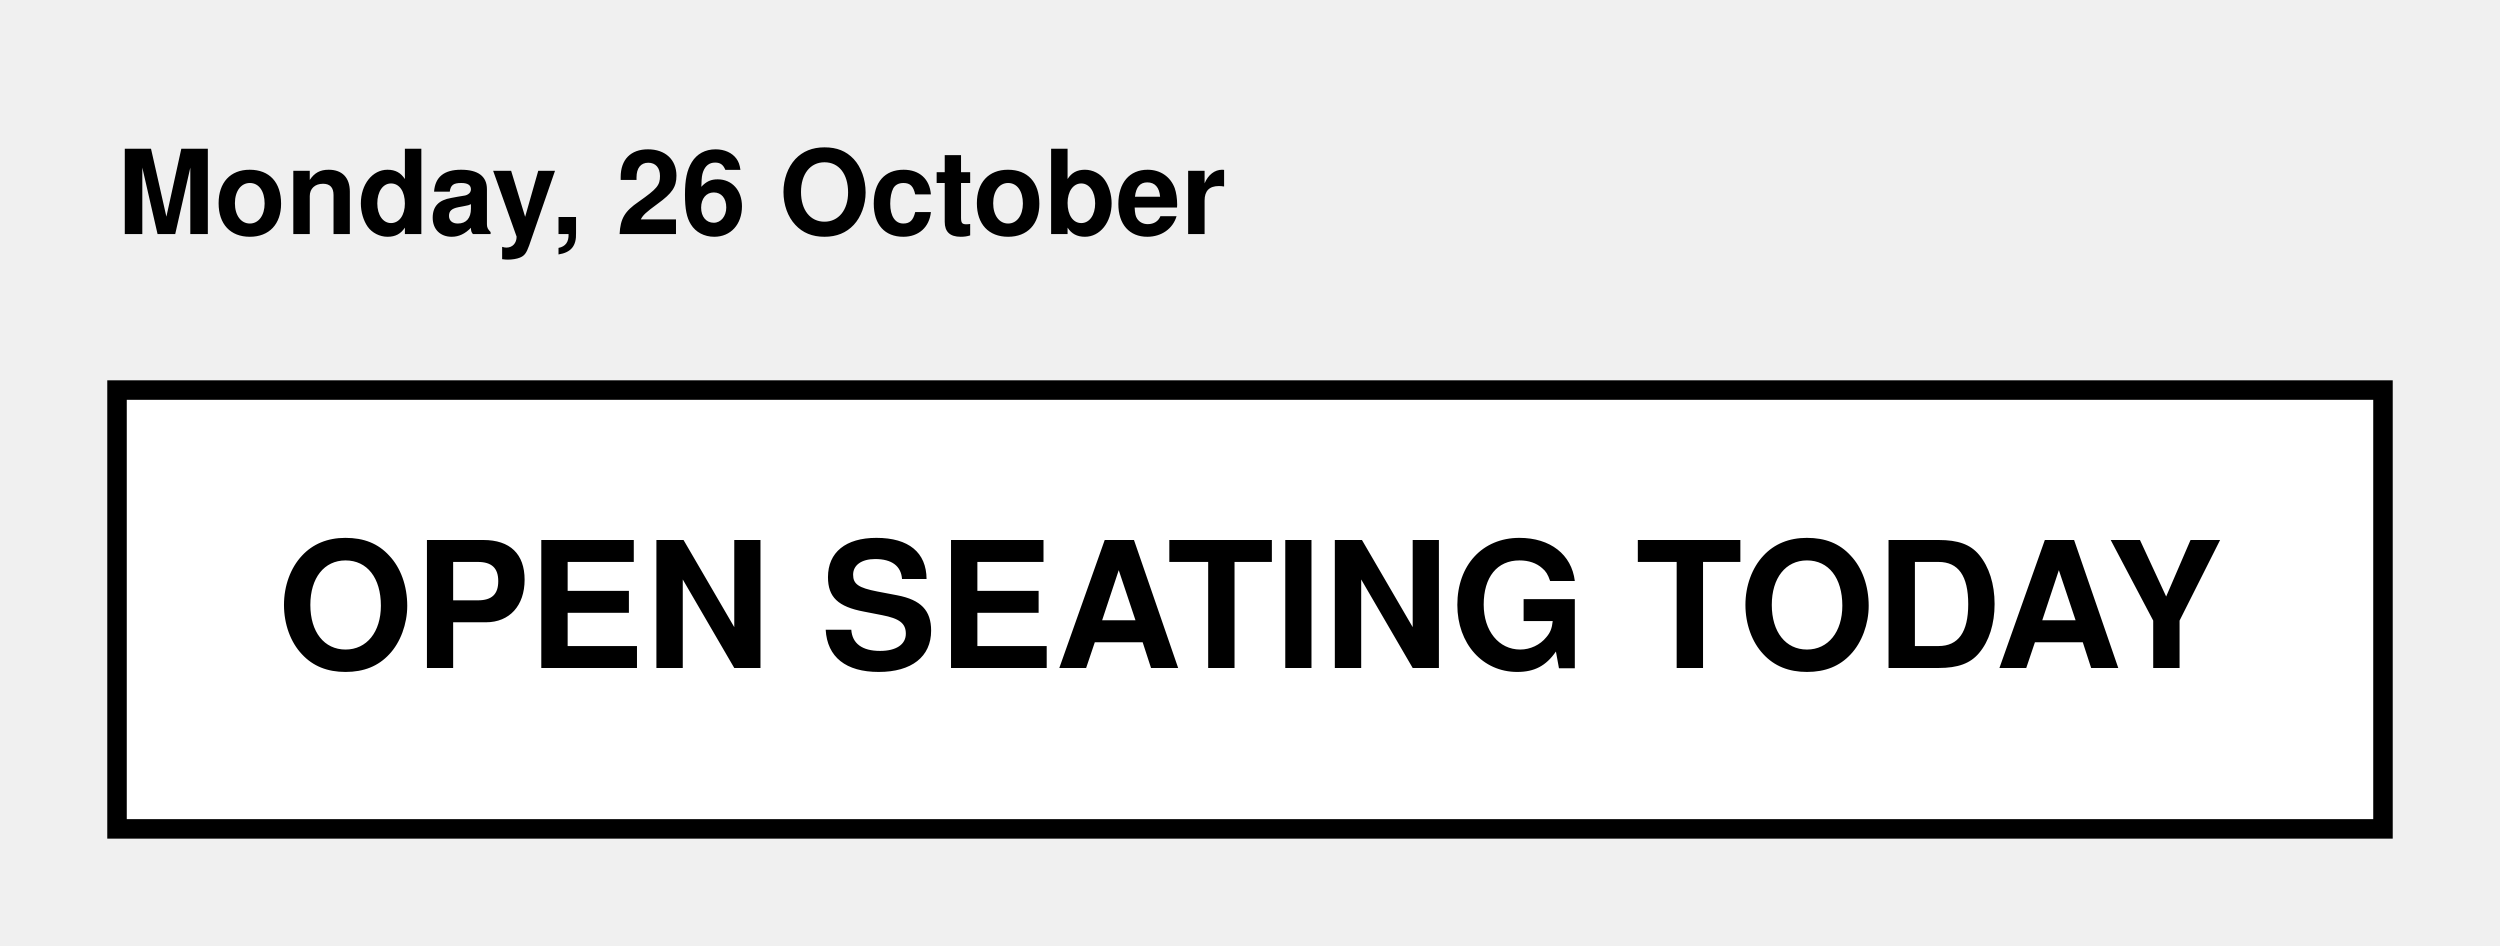
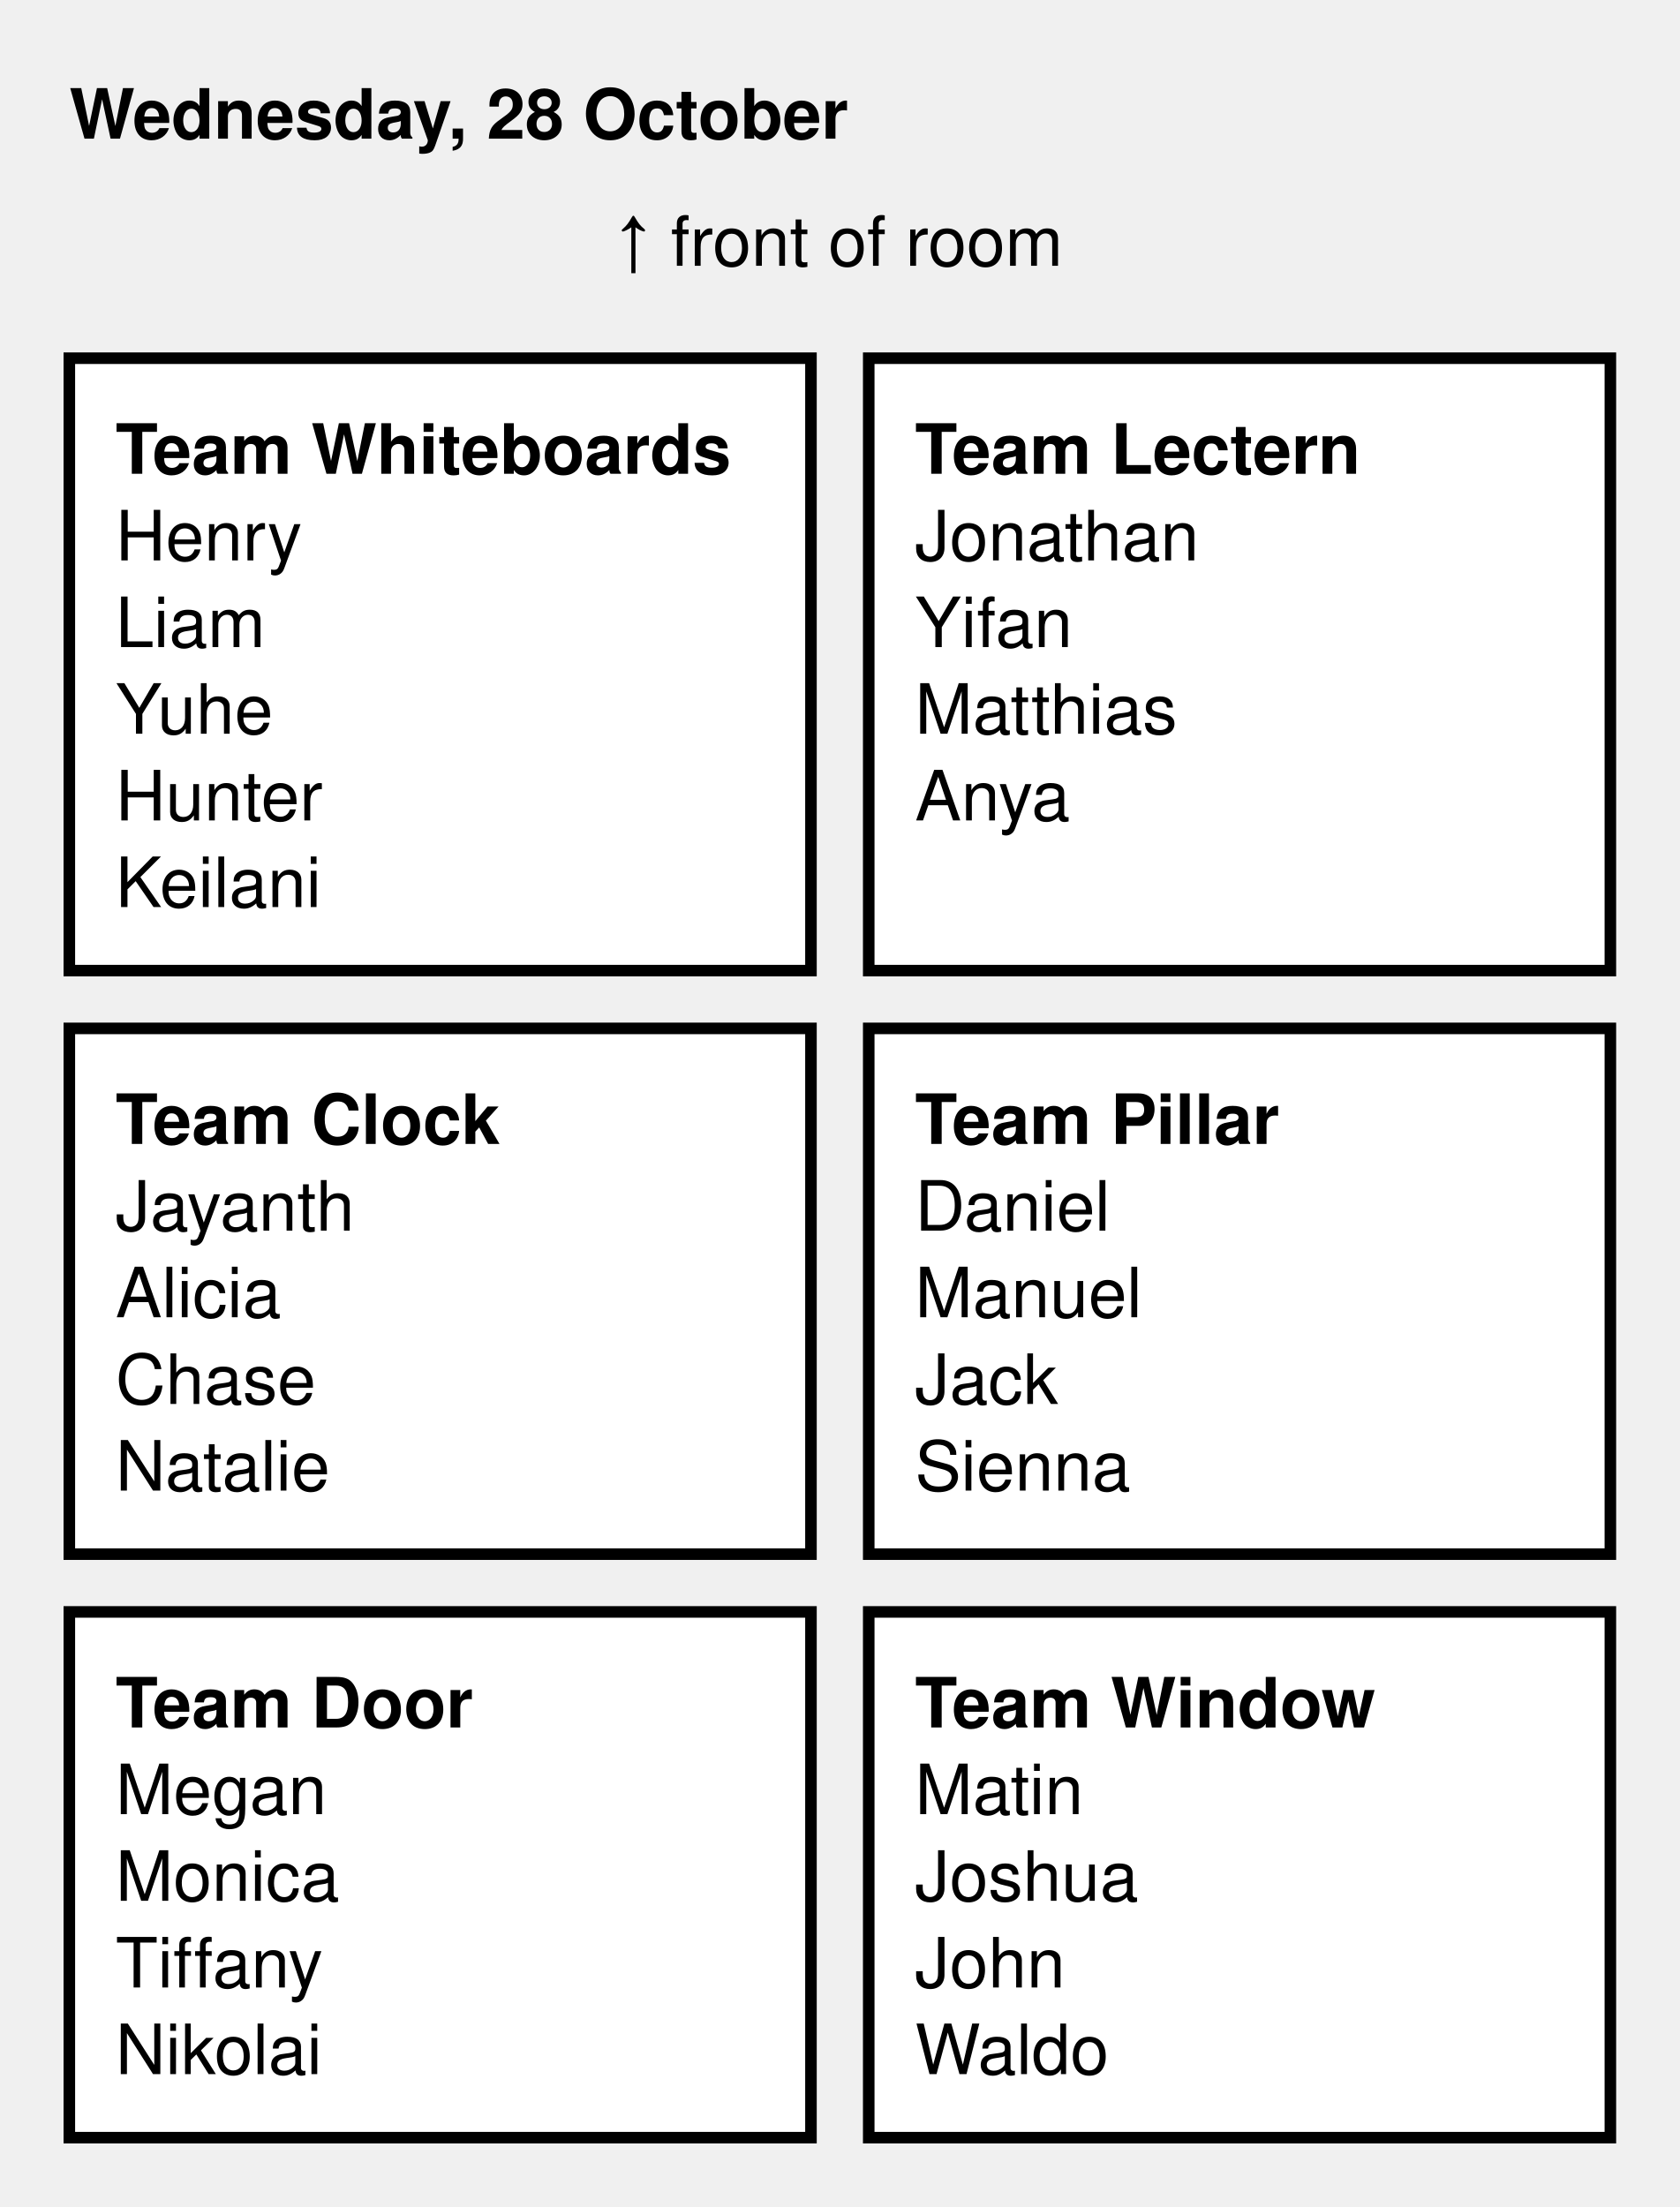
- <svg xmlns="http://www.w3.org/2000/svg" viewBox="0 0 256.367 97" role="img" aria-label="OPEN SEATING TODAY, Monday, 26 October" font-family="Helvetica, Arial, sans-serif" font-size="12" fill="#000000">
-   <text x="12" y="24" font-weight="bold">Monday, 26 October</text>
-   <rect x="12" y="40" width="232.367" height="45" fill="#ffffff" stroke="#000000" stroke-width="2" />
-   <text x="128.184" y="68.5" font-size="18" font-weight="bold" text-anchor="middle">OPEN SEATING TODAY</text>
+ <svg xmlns="http://www.w3.org/2000/svg" viewBox="0 0 290.726 382" role="img" aria-label="Seating chart for Wednesday, 28 October: 6 groups of 4 to 5, arranged as in the room." font-family="Helvetica, Arial, sans-serif" font-size="12" fill="#000000">
+   <text x="12" y="24" font-weight="bold">Wednesday, 28 October</text>
+   <text x="145.363" y="46" text-anchor="middle">↑ front of room</text>
+   <rect x="12" y="62" width="128.363" height="106" fill="#ffffff" stroke="#000000" stroke-width="2" />
+   <text x="20" y="82" font-weight="bold">Team Whiteboards</text>
+   <text x="20" y="97">Henry</text>
+   <text x="20" y="112">Liam</text>
+   <text x="20" y="127">Yuhe</text>
+   <text x="20" y="142">Hunter</text>
+   <text x="20" y="157">Keilani</text>
+   <rect x="150.363" y="62" width="128.363" height="106" fill="#ffffff" stroke="#000000" stroke-width="2" />
+   <text x="158.363" y="82" font-weight="bold">Team Lectern</text>
+   <text x="158.363" y="97">Jonathan</text>
+   <text x="158.363" y="112">Yifan</text>
+   <text x="158.363" y="127">Matthias</text>
+   <text x="158.363" y="142">Anya</text>
+   <rect x="12" y="178" width="128.363" height="91" fill="#ffffff" stroke="#000000" stroke-width="2" />
+   <text x="20" y="198" font-weight="bold">Team Clock</text>
+   <text x="20" y="213">Jayanth</text>
+   <text x="20" y="228">Alicia</text>
+   <text x="20" y="243">Chase</text>
+   <text x="20" y="258">Natalie</text>
+   <rect x="150.363" y="178" width="128.363" height="91" fill="#ffffff" stroke="#000000" stroke-width="2" />
+   <text x="158.363" y="198" font-weight="bold">Team Pillar</text>
+   <text x="158.363" y="213">Daniel</text>
+   <text x="158.363" y="228">Manuel</text>
+   <text x="158.363" y="243">Jack</text>
+   <text x="158.363" y="258">Sienna</text>
+   <rect x="12" y="279" width="128.363" height="91" fill="#ffffff" stroke="#000000" stroke-width="2" />
+   <text x="20" y="299" font-weight="bold">Team Door</text>
+   <text x="20" y="314">Megan</text>
+   <text x="20" y="329">Monica</text>
+   <text x="20" y="344">Tiffany</text>
+   <text x="20" y="359">Nikolai</text>
+   <rect x="150.363" y="279" width="128.363" height="91" fill="#ffffff" stroke="#000000" stroke-width="2" />
+   <text x="158.363" y="299" font-weight="bold">Team Window</text>
+   <text x="158.363" y="314">Matin</text>
+   <text x="158.363" y="329">Joshua</text>
+   <text x="158.363" y="344">John</text>
+   <text x="158.363" y="359">Waldo</text>
</svg>
